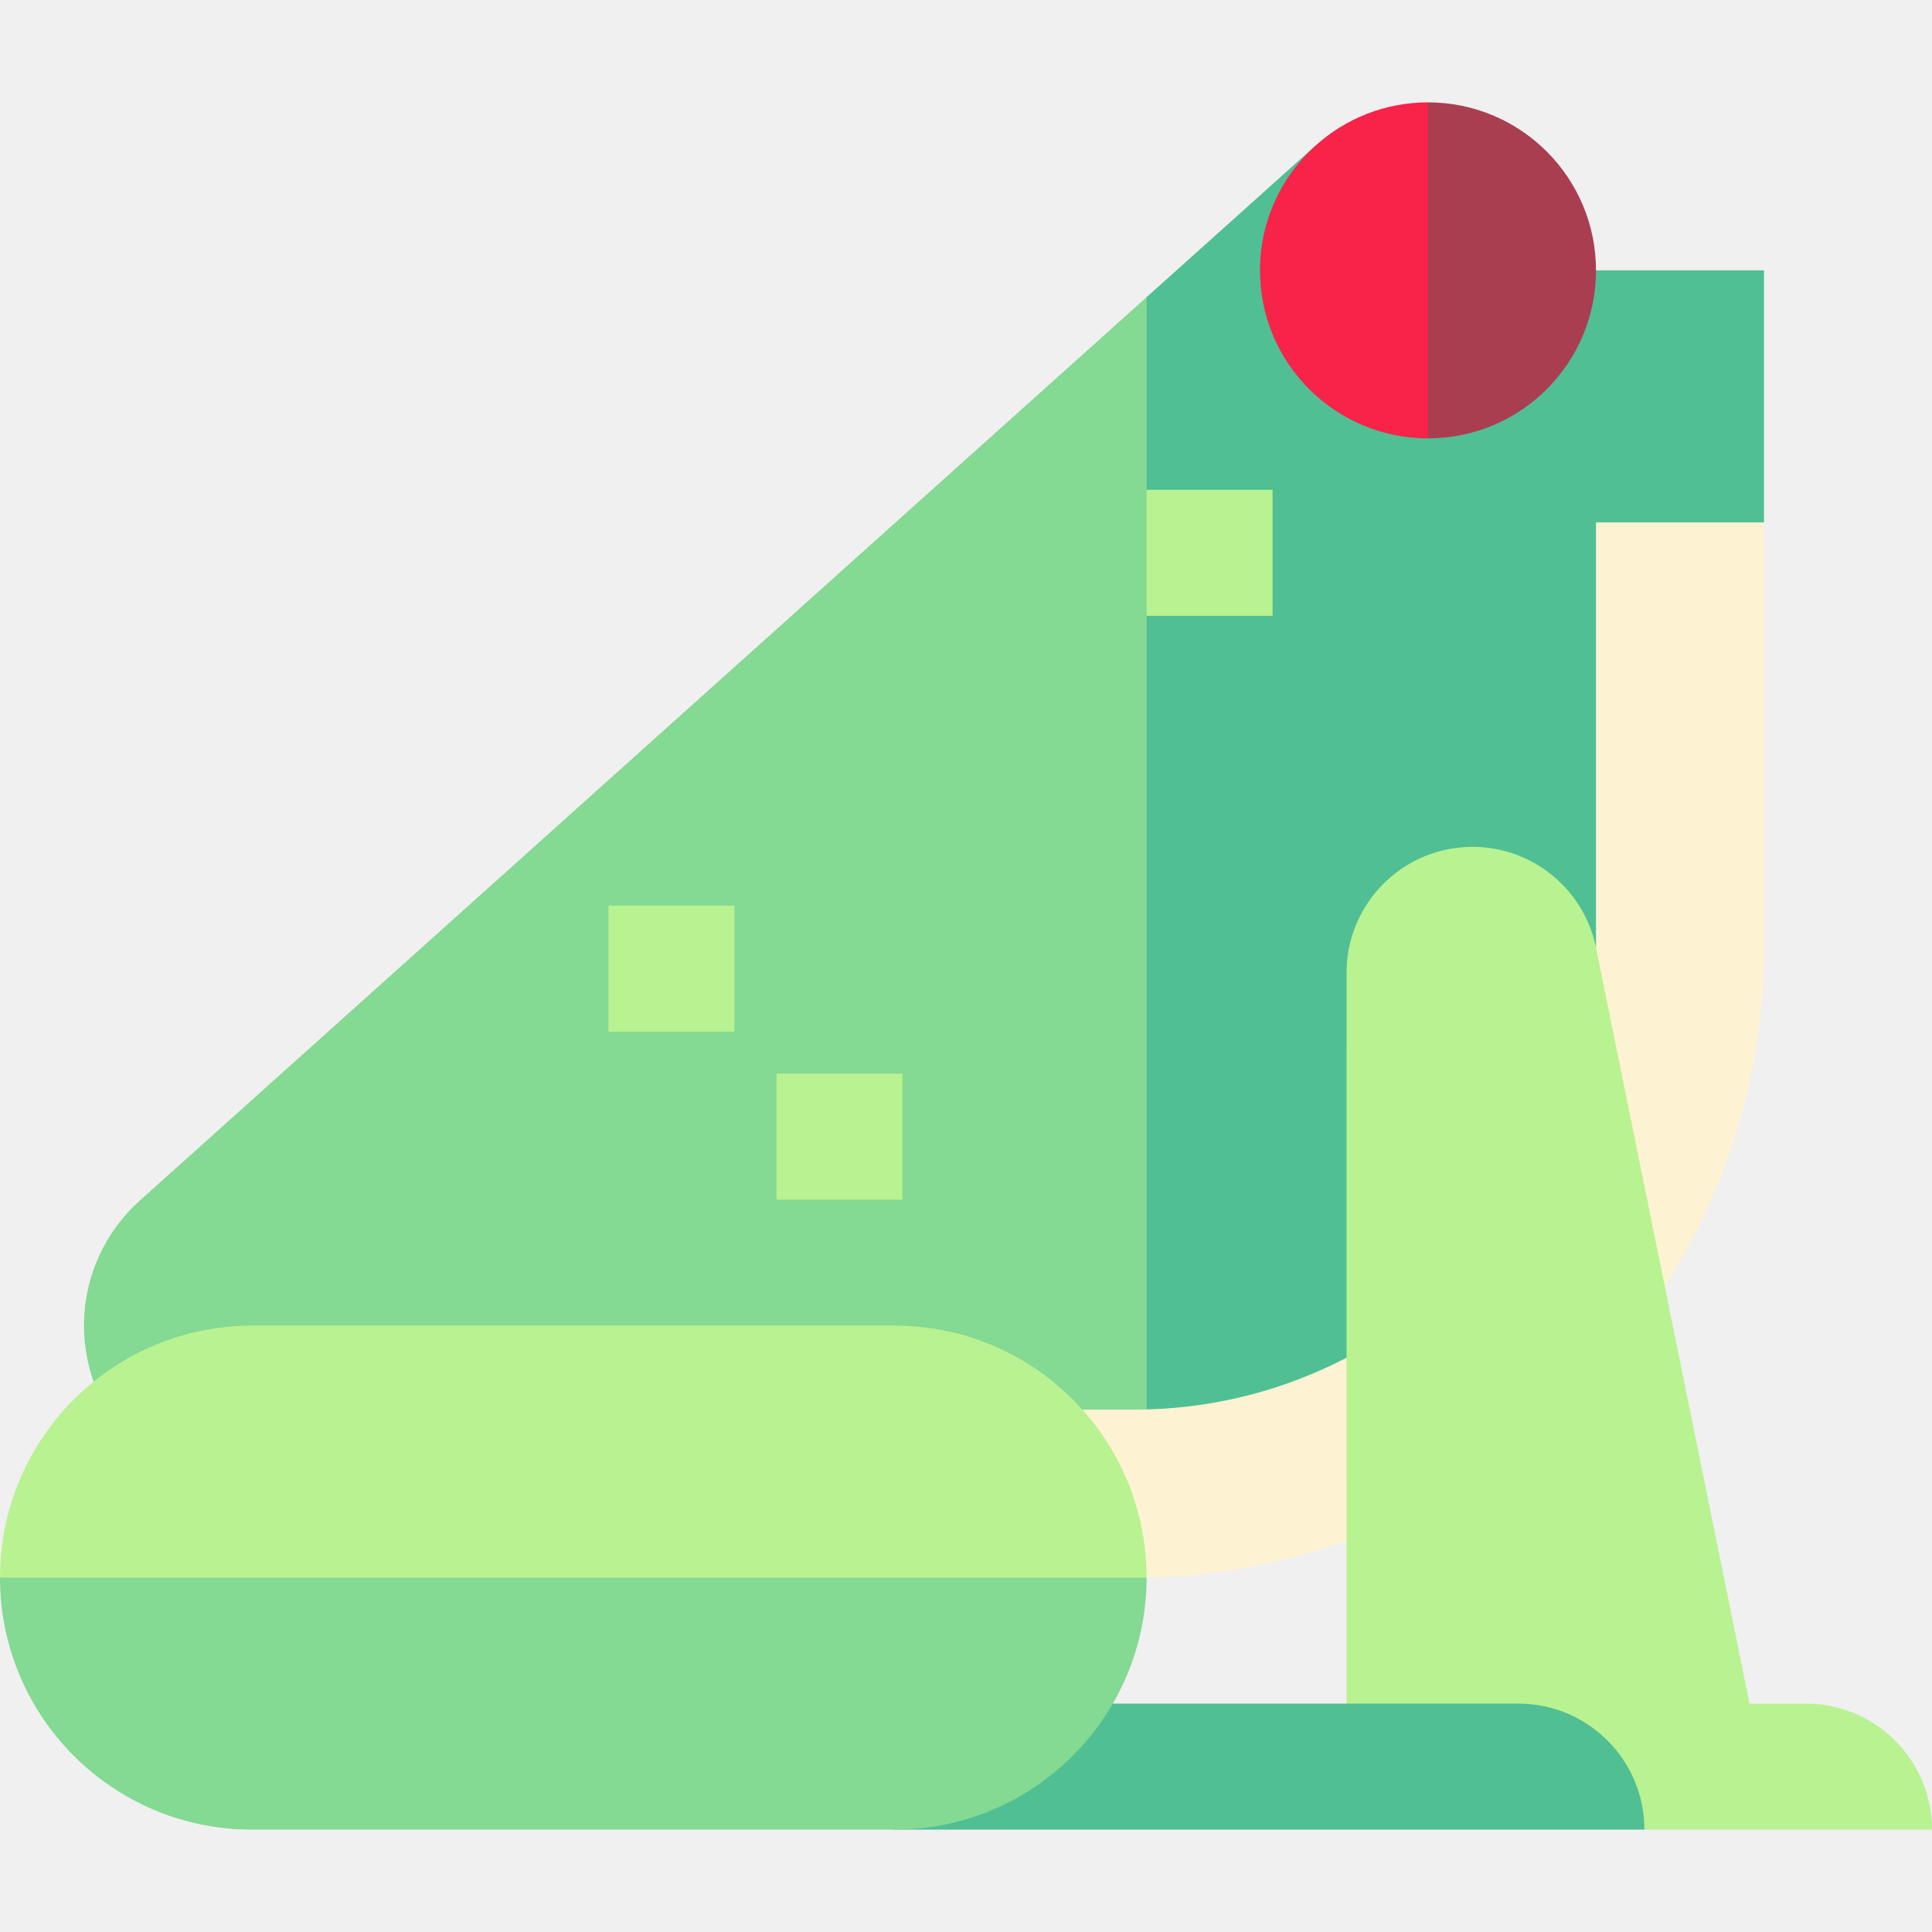
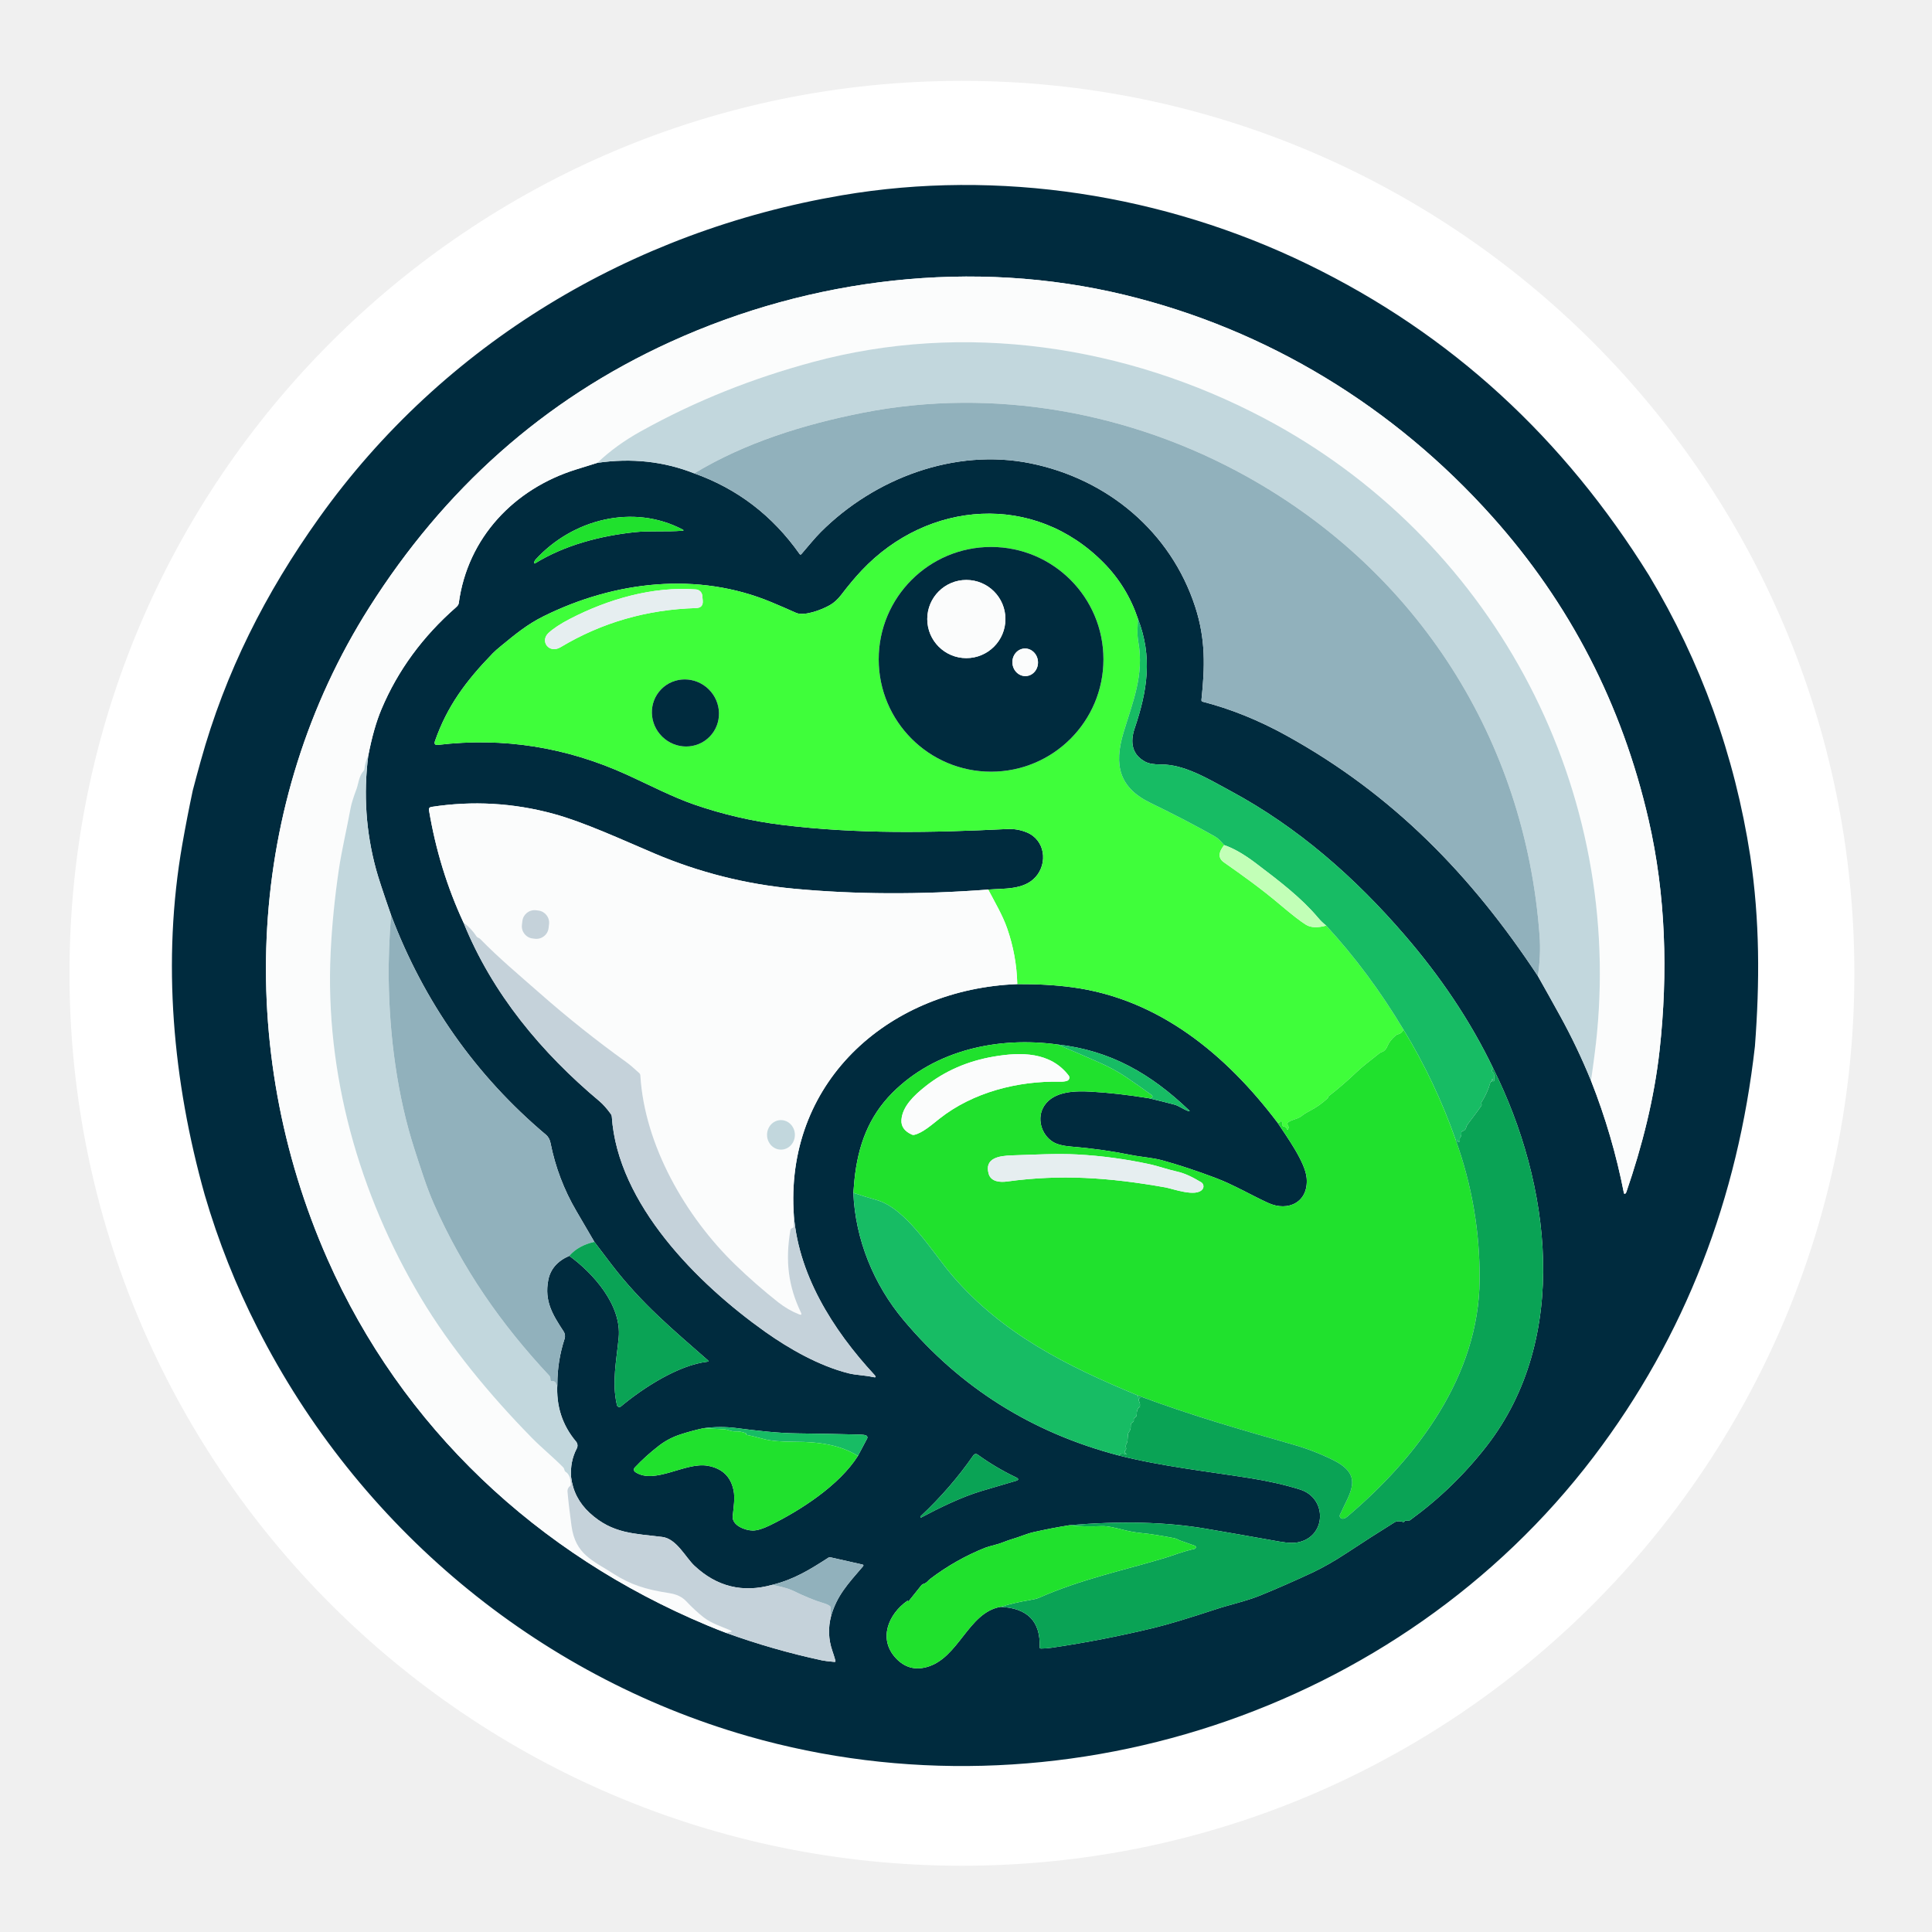
- <svg xmlns="http://www.w3.org/2000/svg" version="1.1" id="Layer_1" x="0px" y="0px" viewBox="0 0 512 512" style="enable-background:new 0 0 512 512;" xml:space="preserve">
-   <path style="fill:#84D993;" d="M303.861,78.753L37.064,318.158c-9.082,8.147-14.803,19.979-14.803,33.146  c0,5.211,0.9,10.209,2.544,14.855c11.925,4.484,48.656,16.728,123.229,38.989c86.817,0,161.962-3.325,162.504-3.339l57.878-201.461  L303.861,78.753z" />
-   <path style="fill:#50BF94;" d="M325.009,144.696L303.861,163.2v226.365c19.061-0.513,33.542-5.299,52.989-11.13  c115.081-34.504,92.82-222.609,92.82-222.609l17.809-17.391V71.652h-44.522C396.243,62.33,372.87,51.2,348.445,38.749  l-44.584,40.004v51.055L325.009,144.696z" />
-   <g>
-     <path style="fill:#FDF3D3;" d="M422.957,251.13l-37.843,90.574l56.058-0.899c16.638-25.945,26.307-56.735,26.307-89.675V138.435   h-44.522V251.13z" />
-     <path style="fill:#FDF3D3;" d="M300.522,373.565H200.348c0,19.339,34.504,44.479,103.512,44.479   c0.038-0.001,0.076-0.001,0.112-0.002c18.503-0.38,36.29-3.809,52.88-9.803l38.279-30.918l-38.281-17.507   c-15.944,8.297-33.929,13.192-52.989,13.705C302.751,373.547,301.638,373.565,300.522,373.565z" />
-   </g>
-   <path style="fill:#B9F291;" d="M478.609,451.478H463.65l-22.48-110.673l-18.214-89.675c-3.373-16.6-18.844-28.267-36.058-26.537  c-17.213,1.731-30.053,16.246-30.052,33.184l0.004,102.036l0.002,48.426l0.001,43.238c0,0,29.372,13.774,78.926,33.391H512  C512,466.429,497.051,451.478,478.609,451.478z" />
-   <path style="fill:#50BF94;" d="M402.389,451.478h-190.91c5.565,11.548,14.122,21.914,25.6,33.391H435.78  C435.78,466.429,420.829,451.478,402.389,451.478z" />
-   <path style="fill:#B9F291;" d="M303.861,418.087c-0.012-17.134-6.448-32.717-17.017-44.522  c-12.228-13.659-29.989-22.261-49.765-22.261H66.783c-15.902,0-30.502,5.573-41.977,14.855c-1.829,1.478-3.586,3.042-5.248,4.704  C7.477,382.954,0,399.649,0,418.087l146.922,50.504L303.861,418.087z" />
-   <path style="fill:#84D993;" d="M294.905,451.478c5.685-9.825,8.956-21.222,8.956-33.391H0c0,36.886,29.897,66.783,66.783,66.783  h170.296C261.794,484.87,283.357,471.435,294.905,451.478z" />
-   <g>
-     <rect x="303.861" y="129.803" style="fill:#B9F291;" width="33.391" height="33.391" />
-     <rect x="161.247" y="239.994" style="fill:#B9F291;" width="33.391" height="33.391" />
-     <rect x="205.768" y="284.516" style="fill:#B9F291;" width="33.391" height="33.391" />
-   </g>
-   <path style="fill:#AA3E51;" d="M378.435,116.174c24.587,0,44.522-19.935,44.522-44.522S403.022,27.13,378.435,27.13l-28.939,48.557  L378.435,116.174z" />
-   <path style="fill:#F72349;" d="M333.913,71.652c0,24.587,19.935,44.522,44.522,44.522V27.13c-11.421,0-21.835,4.305-29.716,11.376  c-0.039,0.036-0.08,0.069-0.119,0.105c-0.051,0.046-0.103,0.091-0.155,0.139C339.516,46.893,333.913,58.617,333.913,71.652z" />
-   <g>
- </g>
-   <g>
- </g>
-   <g>
- </g>
-   <g>
- </g>
-   <g>
- </g>
-   <g>
- </g>
-   <g>
- </g>
-   <g>
- </g>
-   <g>
- </g>
-   <g>
- </g>
-   <g>
- </g>
-   <g>
- </g>
-   <g>
- </g>
-   <g>
- </g>
-   <g>
- </g>
+ <svg xmlns="http://www.w3.org/2000/svg" version="1.1" viewBox="0.00 0.00 1024.00 1024.00" id="svg112">
+   <defs id="defs112" />
+   <circle style="fill:#ffffff;stroke-width:0" id="path172" cx="509.843" cy="515.869" r="473.013" />
+   <path fill="#002b3e" d="m 874.012,304.967 q 41.326,68.793 53.663,148.786 c 5.083,34.16 5.053,66.872 2.467,100.826 -9.042,80.111 -36.642,153.292 -85.563,217.638 C 741.656,907.601 559.863,967.071 396.464,920.205 284.158,887.98 189.804,808.903 136.584,704.088 q -17.331,-33.998 -28.073,-70.773 C 91.579,573.033 85.772,509.5 96.632,447.488 q 2.527,-14.391 5.541,-28.546 2.024,-7.757 4.152,-15.381 c 13.135,-47.369 34.337,-89.183 62.765,-129.031 65.838,-92.33 165.541,-151.992 277.034,-171.008 83.199,-14.184 170.756,-0.458 246.819,36.465 76.772,37.278 136.064,92.596 181.07,164.979 z M 384.792,865.433 q 25,9.028 50.812,14.583 1.847,0.399 6.604,0.827 0.783,0.074 0.576,-0.68 -0.754,-2.674 -1.61,-5.142 -3.162,-9.146 -0.65,-18.631 c 3.147,-10.727 8.643,-16.622 16.858,-26.182 q 0.665,-0.768 -0.325,-0.99 l -16.858,-3.797 q -0.635,-0.148 -1.182,0.207 c -9.796,6.324 -18.129,11.495 -29.683,14.361 q -23.537,6.575 -41.341,-10.18 c -4.654,-4.388 -9.397,-14.228 -16.947,-15.189 -14.687,-1.876 -26.344,-1.537 -38.534,-12.766 q -8.451,-7.787 -9.825,-19.001 -0.591,-8.245 3.029,-15.159 a 3.28,3.28 0 0 0 -0.399,-3.635 q -10.963,-13.017 -9.899,-30.658 0.015,-12.16 3.827,-23.818 a 4.506,4.506 0 0 0 -0.517,-3.886 c -5.807,-8.88 -10.269,-15.972 -8.141,-27.186 q 1.655,-8.732 11.14,-12.884 c 12.603,9.131 27.866,26.122 26.196,43.38 -1.152,11.953 -3.723,23.729 -0.931,35.741 a 1.3,1.3 0 0 0 2.098,0.709 c 11.672,-9.766 30.422,-21.941 45.818,-23.714 q 1.034,-0.118 0.251,-0.798 c -17.996,-15.839 -34.884,-29.654 -51.107,-50.841 q -4.551,-5.94 -9.028,-11.894 -4.905,-8.451 -9.5,-16.267 -9.944,-16.962 -13.756,-36.229 c -0.281,-1.448 -1.049,-3.118 -2.32,-4.196 -37.366,-31.471 -64.789,-70.61 -82.179,-116.517 q -6.265,-17.981 -7.949,-24.216 -8.038,-29.639 -4.137,-60.224 2.837,-14.805 7.033,-24.734 12.943,-30.688 39.494,-53.944 1.315,-1.152 1.448,-2.201 c 4.669,-34.692 29.358,-60.622 62.174,-70.847 q 6.102,-1.906 11.273,-3.517 27.172,-3.975 51.388,5.585 34.293,12.234 55.776,42.685 0.473,0.694 1.034,0.044 c 3.369,-3.915 7.018,-8.437 10.254,-11.672 28.427,-28.413 70.921,-44.577 111.227,-36.362 40.779,8.318 74.245,36.273 87.173,75.959 5.674,17.39 5.142,32.166 3.339,49.364 q -0.089,0.827 0.724,1.019 22.207,5.718 44.163,17.834 c 56.618,31.22 98.255,74.245 133.405,127.524 q 5.718,10.106 11.85,21.232 9.146,16.607 16.327,34.249 11.466,29.018 17.449,59.603 a 0.458,0.458 0 0 0 0.68,0.295 q 0.399,-0.236 0.591,-0.813 c 8.378,-24.32 14.819,-49.674 17.642,-75.279 4.477,-40.646 3.339,-82.179 -5.851,-122.131 Q 852.721,342.91 790.887,273.792 C 738.952,215.725 671.814,174.591 595.973,156.27 515.818,136.914 430.004,147.168 355.256,181.255 287.763,212.017 235.179,259.681 195.744,321.899 130.172,425.385 124.321,555.775 173.566,667.343 213.031,756.762 284.971,823.856 374.7,861.414 q 5.112,2.142 10.091,4.019 z M 523.782,471.498 q -54.299,4.093 -102.939,-0.458 -38.534,-3.62 -74.097,-18.735 c -17.376,-7.373 -37.1,-16.519 -53.324,-20.951 q -31.959,-8.717 -64.745,-3.679 -1.551,0.236 -1.3,1.788 5.275,31.501 18.306,59.559 c 15.145,37.485 41.282,68.911 72.132,94.724 q 2.733,2.305 5.954,6.723 0.443,0.606 0.502,1.359 c 3.073,46.409 45.64,88.74 81.16,113.961 13.032,9.249 28.797,18.173 44.325,22.089 3.989,1.005 8.732,1.019 12.987,2.009 q 2.32,0.547 0.694,-1.212 c -21.971,-23.729 -41.193,-53.974 -42.848,-87.247 -3.354,-69.813 51.979,-117.33 118.585,-119.827 q 15.809,-0.103 29.048,1.67 c 46.01,6.117 81.647,35.712 108.849,71.674 4.935,7.521 14.76,20.981 15.484,29.447 1.093,12.721 -9.737,18.07 -20.419,13.179 -8.732,-4.004 -18.439,-9.693 -27.777,-13.209 q -15.041,-5.688 -28.309,-9.353 c -5.142,-1.418 -11.347,-1.788 -16.445,-2.822 q -15.75,-3.177 -31.767,-4.462 -6.634,-0.532 -9.825,-2.541 c -6.25,-3.93 -8.732,-12.825 -4.477,-19.208 5.275,-7.89 16.962,-7.786 24.66,-7.373 q 13.785,0.754 30.555,3.457 6.9,1.596 13.682,3.398 c 2.482,0.665 4.684,2.482 7.314,3.398 q 1.404,0.488 0.325,-0.532 c -19.991,-19.045 -41.4,-31.619 -69.576,-34.722 -31.264,-4.285 -64.892,2.778 -87.646,25.753 -12.382,12.515 -18.129,27.674 -19.991,46.187 q -0.369,3.679 -0.561,6.678 c 1.02,24.822 10.875,48.714 26.625,67.478 q 45.035,53.634 113.961,71.704 c 22.769,5.792 46.379,8.348 69.561,12.027 q 14.805,2.349 26.595,6.043 c 14.627,4.58 14.036,25.192 -1.271,28.028 -3.871,0.724 -8.717,-0.266 -12.795,-0.99 q -17.893,-3.206 -35.83,-6.265 -31.604,-5.378 -72.369,-1.832 -9.5,1.522 -18.868,3.635 c -3.842,0.857 -7.594,2.615 -11.569,3.738 -2.733,0.768 -5.319,2.069 -8.171,2.807 q -4.654,1.212 -6.176,1.817 -15.573,6.265 -28.989,16.46 c -1.079,0.813 -1.817,2.172 -3.561,2.645 q -0.65,0.177 -1.079,0.709 l -6.664,8.333 q -0.163,0.192 -0.222,0.133 -0.133,-0.133 -0.325,-0.222 -0.133,-0.074 -0.266,0.015 c -10.032,7.033 -15.529,20.227 -6.058,30.378 q 6.767,7.255 16.149,4.772 c 17.257,-4.566 22.059,-29.033 39.361,-31.959 q 21.454,0.975 20.7,21.321 -0.03,0.768 0.739,0.768 2.911,-0.03 5.733,-0.443 27.408,-4.048 54.313,-10.579 10.786,-2.615 33.215,-10.003 c 6.398,-2.113 15.558,-4.122 22.99,-7.151 q 13.741,-5.629 27.216,-11.924 8.762,-4.107 18.558,-10.564 12.574,-8.304 25.369,-16.267 0.576,-0.355 1.226,-0.458 1.699,-0.251 3.191,0.296 a 0.724,0.739 23.6 0 0 0.901,-0.355 q 0.34,-0.665 1.359,-0.355 a 1.684,1.684 0 0 0 1.522,-0.251 q 23.02,-16.725 40.513,-39.184 c 44.754,-57.49 33.968,-139.374 3.576,-200.189 -12.249,-25.576 -28.398,-49.201 -46.896,-70.64 -26.403,-30.644 -56.589,-57.224 -92.315,-76.461 -11.85,-6.383 -24.409,-14.125 -36.879,-14.051 q -5.57,0.03 -8.304,-1.418 c -7.033,-3.709 -8.2,-10.254 -5.688,-17.686 6.782,-20.02 9.574,-37.928 1.729,-58.185 q -5.674,-16.903 -18.04,-29.491 c -36.908,-37.618 -93.246,-33.229 -128.352,3.945 q -5.053,5.349 -10.801,12.884 -2.822,3.694 -6.146,5.555 c -4.743,2.674 -13.697,5.895 -17.848,4.034 q -6.442,-2.896 -12.973,-5.615 c -39.095,-16.356 -83.022,-11.273 -120.772,7.388 -8.909,4.403 -15.366,9.87 -22.414,15.617 q -3.044,2.482 -4.447,3.915 c -14.539,14.967 -24.335,28.28 -30.762,46.63 q -0.813,2.334 1.64,2.039 51.92,-6.161 100.19,15.869 c 11.835,5.393 24.098,11.791 35.519,15.736 q 22.695,7.86 46.645,10.815 c 40.188,4.935 79.003,4.152 119.324,2.187 q 5.275,-0.251 10.136,1.699 c 9.914,3.945 11.48,16.297 4.905,23.699 -6.161,6.944 -16.844,6.043 -25.133,6.693 z M 361.787,280.662 c -26.211,-13.77 -58.332,-5.467 -77.865,15.869 q -0.783,0.842 -0.798,1.847 a 0.281,0.281 0 0 0 0.428,0.236 c 15.869,-9.766 34.722,-14.627 53.131,-16.578 7.491,-0.798 16.652,-0.074 24.97,-0.739 q 1.182,-0.089 0.133,-0.635 z m 11.052,476.321 q -6.22,1.345 -12.278,3.324 -6.117,1.995 -11.155,5.836 -7.018,5.378 -12.987,11.702 a 1.551,1.551 0 0 0 0.251,2.349 c 10.284,6.915 26.507,-5.393 38.401,-3.31 q 11.451,2.009 13.726,12.973 c 0.857,4.152 0.015,9.205 -0.443,13.697 -0.502,5.068 6.841,7.668 10.638,7.654 q 3.457,0 9.072,-2.748 c 16.031,-7.816 36.775,-21.173 46.645,-36.79 l 4.92,-9.264 a 1.152,1.138 23.7 0 0 -0.635,-1.61 q -1.152,-0.399 -3.058,-0.443 -16.489,-0.414 -32.978,-0.621 c -10.963,-0.118 -21.897,-1.448 -32.742,-2.837 q -8.599,-1.093 -17.376,0.089 z m 115.438,47.31 c 9.427,-5.024 21.261,-10.83 31.959,-14.036 q 9.707,-2.911 18.055,-5.319 2.645,-0.754 0.163,-1.936 -10.712,-5.112 -20.36,-12.086 a 1.492,1.492 0 0 0 -2.113,0.355 q -12.071,17.42 -28.043,32.372 -0.118,0.103 -0.133,0.222 -0.015,0.222 0.148,0.384 0.148,0.133 0.325,0.044 z" id="path76" style="display:inline;stroke-width:1.478" />
+   <path fill="#fbfcfc" d="m 843.265,572.782 q 2.275,-15.676 3.177,-25.192 C 859.311,413.166 789.306,284.607 669.938,221.635 596.845,183.072 511.119,170.173 430.743,191.908 c -31.678,8.555 -61.494,20.257 -91.089,36.687 q -13.179,7.314 -23.049,16.725 -5.171,1.611 -11.273,3.517 c -32.816,10.224 -57.505,36.155 -62.174,70.847 q -0.133,1.049 -1.448,2.201 -26.551,23.256 -39.494,53.944 -4.196,9.929 -7.033,24.734 -1.67,3.236 -2.009,6.87 -0.059,0.709 -0.532,1.241 c -2.497,2.822 -2.66,6.767 -3.635,9.367 q -2.571,6.87 -3.177,10.239 c -1.995,10.904 -4.758,22.488 -6.235,32.564 q -3.339,22.68 -4.359,44.266 c -3.029,63.843 15.085,127.923 47.768,182.695 15.499,25.989 36.391,51.329 58.805,74.201 5.097,5.201 11.569,10.49 16.637,15.647 q 0.532,0.547 0.724,1.492 0.148,0.68 0.739,1.034 1.33,0.798 2.083,2.925 0.532,1.684 0.488,3.738 -0.015,0.576 -0.473,0.916 -0.694,0.517 -1.034,1.418 -0.236,0.635 -0.192,1.315 0.665,7.668 2.142,18.38 c 2.083,15.012 11.17,18.159 22.192,25.221 8.983,5.733 16.77,8.318 29.609,10.298 q 5.733,0.872 8.895,4.211 5.038,5.319 9.427,8.703 c 4.004,3.103 9.264,4.772 14.096,6.811 q 1.315,0.561 -0.074,0.842 l -2.275,0.473 q -4.979,-1.876 -10.091,-4.019 C 284.971,823.856 213.031,756.762 173.566,667.343 124.321,555.775 130.172,425.385 195.744,321.899 235.179,259.681 287.763,212.017 355.256,181.255 c 74.748,-34.086 160.562,-44.34 240.717,-24.985 75.841,18.321 142.979,59.455 194.914,117.522 q 61.834,69.118 82.889,160.665 c 9.19,39.952 10.328,81.485 5.851,122.131 -2.822,25.605 -9.264,50.96 -17.642,75.279 q -0.192,0.576 -0.591,0.813 a 0.458,0.458 0 0 1 -0.68,-0.296 q -5.984,-30.585 -17.449,-59.603 z" id="path77" style="display:inline;stroke-width:1.478" />
+   <path fill="#c2d7dd" d="m 843.265,572.782 q -7.181,-17.642 -16.327,-34.249 -6.132,-11.126 -11.85,-21.232 1.684,-10.919 0.916,-21.424 C 808.351,391.875 751.216,302.987 661.058,252.693 599.564,218.414 526.678,205.057 457.102,218.813 c -31.072,6.161 -62.1,15.765 -89.109,32.092 q -24.216,-9.56 -51.388,-5.585 9.87,-9.412 23.049,-16.725 c 29.595,-16.43 59.411,-28.132 91.089,-36.687 80.377,-21.734 166.102,-8.836 239.195,29.728 119.368,62.972 189.373,191.53 176.504,325.955 q -0.901,9.515 -3.177,25.192 z" id="path78" style="display:inline;stroke-width:1.478" />
+   <path fill="#91b1bc" d="M 815.089,517.301 C 779.939,464.022 738.302,420.996 681.684,389.776 q -21.956,-12.116 -44.163,-17.834 -0.813,-0.192 -0.724,-1.019 c 1.803,-17.198 2.334,-31.973 -3.339,-49.364 -12.928,-39.686 -46.394,-67.641 -87.173,-75.959 -40.307,-8.215 -82.8,7.949 -111.227,36.362 -3.236,3.236 -6.885,7.757 -10.254,11.672 q -0.561,0.65 -1.034,-0.044 -21.483,-30.452 -55.776,-42.685 c 27.009,-16.327 58.037,-25.93 89.109,-32.092 69.576,-13.756 142.462,-0.399 203.956,33.879 90.158,50.295 147.294,139.182 154.947,243.184 q 0.768,10.505 -0.916,21.424 z" id="path80" style="display:inline;stroke-width:1.478" />
+   <path fill="#3ffe3a" d="m 603.11,327.898 c -0.044,4.27 -0.591,7.801 0.192,12.145 3.251,17.863 -3.014,32.151 -7.86,48.389 -5.068,16.947 -2.394,29.004 14.317,37.115 q 19.222,9.308 34.145,17.789 1.522,0.872 2.66,2.054 1.241,1.3 2.275,2.527 -4.743,5.91 -0.133,9.131 c 10.269,7.196 19.813,14.022 29.905,22.562 q 9.633,8.141 13.652,10.564 3.797,2.275 10.653,0.414 22.798,24.778 40.957,55.141 -0.975,2.069 -2.94,2.482 -0.68,0.148 -1.197,0.591 -3.221,2.778 -4.359,5.644 -0.99,2.467 -2.97,3.132 -0.724,0.236 -1.315,0.709 l -7.018,5.555 q -2.911,2.305 -5.6,4.876 -6.885,6.56 -14.406,12.382 -0.177,0.148 -0.163,0.355 0.015,0.118 0,0.222 -0.015,0.207 -0.222,0.399 -4.418,4.137 -9.811,6.885 -2.29,1.167 -4.3,2.763 c -1.921,1.522 -6.294,1.98 -7.166,3.546 q -0.251,0.443 0.044,0.857 0.946,1.33 0.207,2.467 -0.296,0.458 -0.473,-0.044 -0.443,-1.3 -1.803,-1.522 -0.754,-0.118 -0.621,-0.857 0.192,-1.093 -0.754,-2.069 -0.251,-0.281 -0.355,0.089 -0.074,0.31 -0.207,0.458 -0.458,0.547 -1.374,0.295 C 649.873,558.982 614.235,529.387 568.225,523.27 q -13.239,-1.773 -29.048,-1.67 -0.369,-15.277 -5.408,-29.669 c -2.349,-6.737 -6.442,-13.682 -9.988,-20.434 8.289,-0.65 18.971,0.251 25.133,-6.693 6.575,-7.402 5.009,-19.754 -4.905,-23.699 q -4.861,-1.95 -10.136,-1.699 c -40.321,1.965 -79.136,2.748 -119.324,-2.187 q -23.951,-2.955 -46.645,-10.815 c -11.421,-3.945 -23.685,-10.343 -35.519,-15.736 q -48.27,-22.03 -100.19,-15.869 -2.453,0.296 -1.64,-2.039 c 6.427,-18.351 16.223,-31.663 30.762,-46.63 q 1.404,-1.433 4.447,-3.915 c 7.048,-5.748 13.504,-11.214 22.414,-15.617 37.751,-18.661 81.677,-23.744 120.772,-7.388 q 6.531,2.719 12.973,5.615 c 4.152,1.862 13.106,-1.359 17.848,-4.034 q 3.324,-1.862 6.146,-5.555 5.748,-7.535 10.801,-12.884 c 35.106,-37.174 91.443,-41.562 128.352,-3.945 q 12.367,12.588 18.04,29.491 z m -18.262,21.557 a 59.559,59.559 0 0 0 -59.559,-59.559 59.559,59.559 0 0 0 -59.559,59.559 59.559,59.559 0 0 0 59.559,59.559 59.559,59.559 0 0 0 59.559,-59.559 z M 368.894,312.414 c -23.005,-1.743 -46.808,5.245 -66.828,15.617 q -7.476,3.871 -11.333,7.447 c -4.743,4.403 0.31,11.185 6.383,7.55 q 32.683,-19.592 71.837,-20.744 3.842,-0.103 3.516,-3.945 l -0.236,-2.63 a 3.62,3.635 89.7 0 0 -3.339,-3.295 z m 7.237,78.039 a 17.967,17.597 44.4 0 0 -0.525,-25.143 17.967,17.597 44.4 0 0 -25.149,10e-4 17.967,17.597 44.4 0 0 0.525,25.143 17.967,17.597 44.4 0 0 25.149,-0.002 z" id="path81" style="display:inline;stroke-width:1.478" />
+   <path fill="#20e12d" d="m 283.922,296.53 c 19.533,-21.335 51.654,-29.639 77.865,-15.869 q 1.049,0.547 -0.133,0.635 c -8.318,0.665 -17.479,-0.059 -24.97,0.739 -18.41,1.95 -37.263,6.811 -53.131,16.578 a 0.281,0.281 0 0 1 -0.428,-0.236 q 0.015,-1.005 0.798,-1.847 z" id="path82" style="display:inline;stroke-width:1.478" />
+   <path fill="#002b3e" d="m 584.848,349.455 a 59.559,59.559 0 0 1 -59.559,59.559 59.559,59.559 0 0 1 -59.559,-59.559 59.559,59.559 0 0 1 59.559,-59.559 59.559,59.559 0 0 1 59.559,59.559 z m -51.949,-21.35 a 20.715,20.715 0 0 0 -20.715,-20.715 20.715,20.715 0 0 0 -20.715,20.715 20.715,20.715 0 0 0 20.715,20.715 20.715,20.715 0 0 0 20.715,-20.715 z m 11.062,30.221 a 7.314,6.782 85.4 0 0 6.173,-7.834 7.314,6.782 85.4 0 0 -7.346,-6.746 7.314,6.782 85.4 0 0 -6.173,7.834 7.314,6.782 85.4 0 0 7.346,6.746 z" id="path83" style="display:inline;stroke-width:1.478" />
+   <path fill="#fbfcfc" d="m 532.898,328.105 a 20.715,20.715 0 0 1 -20.715,20.715 20.715,20.715 0 0 1 -20.715,-20.715 20.715,20.715 0 0 1 20.715,-20.715 20.715,20.715 0 0 1 20.715,20.715 z" id="path84" style="display:inline;stroke-width:1.478" />
+   <path fill="#e6eef0" d="m 302.066,328.031 c 20.02,-10.372 43.823,-17.361 66.828,-15.617 a 3.62,3.635 89.7 0 1 3.339,3.295 l 0.236,2.63 q 0.325,3.842 -3.516,3.945 -39.154,1.152 -71.837,20.744 c -6.073,3.635 -11.126,-3.147 -6.383,-7.55 q 3.856,-3.576 11.333,-7.447 z" id="path85" style="display:inline;stroke-width:1.478" />
+   <path fill="#17bc64" d="m 603.11,327.898 c 7.846,20.257 5.053,38.164 -1.729,58.185 -2.512,7.432 -1.345,13.977 5.688,17.686 q 2.733,1.448 8.304,1.418 c 12.47,-0.074 25.029,7.668 36.879,14.051 35.726,19.237 65.912,45.818 92.315,76.461 18.498,21.439 34.648,45.064 46.896,70.64 q -1.537,0.901 -0.089,2.113 0.443,0.369 0.488,0.946 l 0.222,3.073 q 0.015,0.177 -0.118,0.31 l -0.296,0.295 a 0.222,0.222 0 0 1 -0.355,-0.074 q -0.236,-0.473 -0.163,-1.005 0.059,-0.399 -0.222,-0.118 -0.502,0.502 -0.015,1.212 0.103,0.148 -0.074,0.148 -0.192,0 -0.428,0 a 0.502,0.502 0 0 0 -0.458,0.355 q -1.566,5.644 -4.713,10.579 -0.295,0.473 -0.044,0.975 0.236,0.458 -0.059,0.916 -1.492,2.246 -7.447,10.106 -0.443,0.606 -0.576,1.345 -0.266,1.522 -1.862,1.98 -0.813,0.236 -0.709,1.079 0.177,1.33 -0.68,2.453 -0.295,0.384 -0.148,0.842 0.118,0.443 -0.059,0.946 -0.296,0.783 -1.049,0.428 -0.384,-0.177 -0.044,-0.414 0.236,-0.163 0.103,-0.488 a 0.148,0.133 81.7 0 0 -0.089,-0.074 l -1.019,-0.059 q -10.801,-30.747 -27.689,-58.48 -18.159,-30.363 -40.957,-55.141 -2.364,-1.847 -4.211,-4.048 c -8.821,-10.52 -20.316,-19.355 -33.259,-29.137 q -9.323,-7.033 -16.607,-9.486 -1.034,-1.226 -2.275,-2.527 -1.138,-1.182 -2.66,-2.054 -14.923,-8.481 -34.145,-17.789 c -16.711,-8.112 -19.385,-20.168 -14.317,-37.115 4.846,-16.238 11.111,-30.525 7.86,-48.389 -0.783,-4.344 -0.236,-7.875 -0.192,-12.145 z" id="path87" style="display:inline;stroke-width:1.478" />
+   <path fill="#fbfcfc" d="m 543.96,358.326 a 7.314,6.782 85.4 0 1 -7.346,-6.746 7.314,6.782 85.4 0 1 6.173,-7.834 7.314,6.782 85.4 0 1 7.346,6.746 7.314,6.782 85.4 0 1 -6.173,7.834 z" id="path88" style="display:inline;stroke-width:1.478" />
+   <path fill="#002b3e" d="m 376.131,390.453 a 17.967,17.597 44.4 0 1 -25.149,0.002 17.967,17.597 44.4 0 1 -0.525,-25.143 17.967,17.597 44.4 0 1 25.149,-0.001 17.967,17.597 44.4 0 1 0.525,25.143 z" id="path89" style="display:inline;stroke-width:1.478" />
+   <path fill="#c2d7dd" d="m 195.182,400.562 q -3.901,30.585 4.137,60.224 1.684,6.235 7.949,24.216 -1.448,18.395 -1.241,34.145 c 0.384,29.639 4.462,61.612 13.741,90.217 3.147,9.678 6.235,19.71 10.21,28.738 15.248,34.53 35.726,63.858 61.184,91.059 q 0.473,0.517 0.532,1.212 l 0.059,0.901 q 0.074,0.946 1.019,0.798 0.96,-0.148 1.64,0.665 0.281,0.325 0.31,0.739 0.148,1.61 0.694,-0.074 -1.064,17.642 9.899,30.658 a 3.28,3.28 0 0 1 0.399,3.635 q -3.62,6.915 -3.029,15.159 -0.34,0.118 -0.694,0.251 -0.754,-2.128 -2.083,-2.925 -0.591,-0.355 -0.739,-1.034 -0.192,-0.946 -0.724,-1.492 C 293.378,772.497 286.906,767.208 281.809,762.007 259.395,739.135 238.503,713.796 223.004,687.806 190.321,633.035 172.207,568.955 175.236,505.111 q 1.019,-21.587 4.359,-44.266 c 1.478,-10.077 4.24,-21.66 6.235,-32.564 q 0.606,-3.369 3.177,-10.239 c 0.975,-2.6 1.138,-6.545 3.635,-9.367 q 0.473,-0.532 0.532,-1.241 0.34,-3.635 2.009,-6.87 z" id="path90" style="display:inline;stroke-width:1.478" />
+   <path fill="#fbfcfc" d="m 523.782,471.498 c 3.546,6.752 7.639,13.697 9.988,20.434 q 5.038,14.391 5.408,29.669 c -66.606,2.497 -121.939,50.014 -118.585,119.827 l 0.089,8.791 q 0,0.31 -0.295,0.458 l -0.754,0.34 q -0.576,0.281 -0.694,0.916 c -2.852,16.607 -1.034,29.92 5.555,43.705 q 0.813,1.699 -0.946,1.005 -5.94,-2.364 -11.17,-6.486 -11.835,-9.353 -22.65,-19.828 C 363.471,644.914 341.634,607.163 339.403,570.004 a 1.847,1.832 19.7 0 0 -0.591,-1.241 q -4.314,-3.989 -6.856,-5.821 -23.714,-17.036 -45.64,-36.332 c -10.801,-9.5 -21.793,-18.691 -31.855,-28.989 a 2.364,2.334 77.1 0 0 -0.857,-0.547 q -0.68,-0.222 -0.975,-0.68 -2.97,-4.521 -6.944,-7.373 -13.032,-28.058 -18.306,-59.559 -0.251,-1.551 1.3,-1.788 32.786,-5.038 64.745,3.679 c 16.223,4.433 35.948,13.578 53.324,20.951 q 35.564,15.115 74.097,18.735 48.64,4.551 102.939,0.458 z m -232.769,18.329 a 6.501,6.501 0 0 0 -5.686,-7.225 l -1.232,-0.147 a 6.501,6.501 0 0 0 -7.225,5.686 l -0.245,2.054 a 6.501,6.501 0 0 0 5.686,7.225 l 1.232,0.147 a 6.501,6.501 0 0 0 7.225,-5.686 z m 123.025,119.507 a 7.831,7.388 89.2 0 0 7.277,-7.933 7.831,7.388 89.2 0 0 -7.496,-7.727 7.831,7.388 89.2 0 0 -7.277,7.933 7.831,7.388 89.2 0 0 7.496,7.727 z" id="path91" style="display:inline;stroke-width:1.478" />
+   <path fill="#c2ffb7" d="m 648.839,447.917 q 7.284,2.453 16.607,9.486 c 12.943,9.781 24.438,18.617 33.259,29.137 q 1.847,2.201 4.211,4.048 -6.856,1.862 -10.653,-0.414 -4.019,-2.423 -13.652,-10.564 c -10.091,-8.54 -19.636,-15.366 -29.905,-22.562 q -4.61,-3.221 0.133,-9.131 z" id="path92" style="display:inline;stroke-width:1.478" />
+   <path fill="#c5d2da" d="m 290.768,491.881 a 6.501,6.501 0 0 1 -7.225,5.686 l -1.232,-0.147 a 6.501,6.501 0 0 1 -5.686,-7.225 l 0.245,-2.054 a 6.501,6.501 0 0 1 7.225,-5.686 l 1.232,0.147 a 6.501,6.501 0 0 1 5.686,7.225 z" id="path94" style="display:inline;stroke-width:1.478" />
+   <path fill="#91b1bc" d="m 207.268,485.002 c 17.39,45.906 44.813,85.046 82.179,116.517 1.271,1.079 2.039,2.748 2.32,4.196 q 3.812,19.267 13.756,36.229 4.595,7.816 9.5,16.267 -8.481,1.891 -13.298,7.417 -9.486,4.152 -11.14,12.884 c -2.128,11.214 2.334,18.306 8.141,27.186 a 4.506,4.506 0 0 1 0.517,3.886 q -3.812,11.658 -3.827,23.818 -0.547,1.684 -0.694,0.074 -0.03,-0.414 -0.31,-0.739 -0.68,-0.813 -1.64,-0.665 -0.946,0.148 -1.02,-0.798 l -0.059,-0.901 q -0.059,-0.694 -0.532,-1.212 c -25.458,-27.201 -45.936,-56.53 -61.184,-91.059 -3.975,-9.028 -7.063,-19.06 -10.21,-28.738 -9.279,-28.605 -13.357,-60.578 -13.741,-90.217 q -0.207,-15.75 1.241,-34.145 z" id="path95" style="display:inline;stroke-width:1.478" />
+   <path fill="#c5d2da" d="m 245.684,489.021 q 3.975,2.852 6.944,7.373 0.295,0.458 0.975,0.68 a 2.364,2.334 77.1 0 1 0.857,0.547 c 10.062,10.298 21.055,19.488 31.855,28.989 q 21.926,19.296 45.64,36.332 2.541,1.832 6.856,5.821 a 1.847,1.832 19.7 0 1 0.591,1.241 c 2.231,37.16 24.069,74.91 50.324,100.323 q 10.815,10.476 22.65,19.828 5.23,4.122 11.17,6.486 1.758,0.694 0.946,-1.005 c -6.59,-13.785 -8.407,-27.098 -5.555,-43.705 q 0.118,-0.635 0.694,-0.916 l 0.754,-0.34 q 0.295,-0.148 0.295,-0.458 l -0.089,-8.791 c 1.655,33.274 20.877,63.518 42.848,87.247 q 1.625,1.758 -0.694,1.212 c -4.255,-0.99 -8.998,-1.005 -12.987,-2.009 -15.529,-3.915 -31.294,-12.84 -44.325,-22.089 -35.519,-25.221 -78.087,-67.552 -81.16,-113.961 q -0.059,-0.754 -0.502,-1.359 -3.221,-4.418 -5.954,-6.723 C 286.966,557.933 260.828,526.506 245.684,489.021 Z" id="path96" style="display:inline;stroke-width:1.478" />
+   <path fill="#20e12d" d="m 743.873,545.728 q 16.888,27.733 27.689,58.48 12.928,35.963 12.662,74.127 c -0.369,50.871 -32.934,94.044 -70.182,125.544 q -1.507,1.271 -2.748,1.034 a 1.492,1.507 17.3 0 1 -1.093,-2.098 c 5.363,-11.894 12.899,-20.789 -3.59,-28.959 q -10.062,-4.994 -20.877,-8.097 C 657.955,757.796 632.556,750.645 603.287,739.711 565.093,723.872 531.332,706.984 504.751,676.06 494.113,663.678 480.461,640.393 464.43,635.975 q -5.999,-1.67 -12.13,-3.753 0.192,-2.999 0.561,-6.678 c 1.862,-18.513 7.609,-33.673 19.991,-46.187 22.754,-22.975 56.382,-30.038 87.646,-25.753 q 11.318,4.758 22.547,9.722 7.668,3.398 14.081,7.742 6.752,4.566 13.342,9.412 0.635,0.488 0.192,1.138 -0.488,0.694 -1.906,0.443 -16.77,-2.704 -30.555,-3.457 c -7.698,-0.414 -19.385,-0.517 -24.66,7.373 -4.255,6.383 -1.773,15.278 4.477,19.208 q 3.191,2.009 9.825,2.541 16.016,1.285 31.767,4.462 c 5.097,1.034 11.303,1.404 16.445,2.822 q 13.268,3.664 28.309,9.353 c 9.338,3.516 19.045,9.205 27.777,13.209 10.682,4.891 21.513,-0.458 20.419,-13.179 -0.724,-8.466 -10.549,-21.926 -15.484,-29.447 q 0.916,0.251 1.374,-0.295 0.133,-0.148 0.207,-0.458 0.103,-0.369 0.355,-0.089 0.946,0.975 0.754,2.069 -0.133,0.739 0.621,0.857 1.359,0.222 1.803,1.522 0.177,0.502 0.473,0.044 0.739,-1.138 -0.207,-2.467 -0.296,-0.414 -0.044,-0.857 c 0.872,-1.566 5.245,-2.024 7.166,-3.546 q 2.009,-1.596 4.3,-2.763 5.393,-2.748 9.811,-6.885 0.207,-0.192 0.222,-0.399 0.015,-0.103 0,-0.222 -0.015,-0.207 0.163,-0.355 7.521,-5.821 14.406,-12.382 2.689,-2.571 5.6,-4.876 l 7.018,-5.555 q 0.591,-0.473 1.315,-0.709 1.98,-0.665 2.97,-3.132 1.138,-2.866 4.359,-5.644 0.517,-0.443 1.197,-0.591 1.965,-0.414 2.94,-2.482 z M 566.423,570.078 c -9.663,-12.618 -25.295,-12.529 -39.671,-10.077 q -20.863,3.561 -36.303,15.824 c -6.028,4.787 -12.145,10.609 -12.662,17.715 q -0.384,5.171 5.511,7.816 0.591,0.281 1.241,0.133 c 4.314,-0.96 9.146,-5.201 13.342,-8.525 17.774,-14.081 41.681,-20.139 64.065,-19.651 q 2.187,0.044 3.664,-0.473 a 1.773,1.788 61.3 0 0 0.813,-2.763 z m 70.197,56.53 c -4.181,-2.467 -8.245,-4.669 -13.032,-5.718 -4.669,-1.019 -9.648,-2.807 -13.8,-3.723 q -19.237,-4.211 -38.859,-5.275 c -10.742,-0.591 -22.975,0.118 -34.47,0.473 -7.077,0.222 -14.731,1.463 -12.47,9.693 1.226,4.403 6.176,4.669 9.885,4.152 28.176,-3.842 53.545,-2.216 83.701,3.118 4.019,0.709 16.312,5.393 19.74,1.034 a 2.541,2.541 0 0 0 -0.694,-3.753 z" id="path97" style="display:inline;stroke-width:1.478" />
+   <path fill="#17bc64" d="m 560.498,553.603 c 28.176,3.103 49.585,15.676 69.576,34.722 q 1.079,1.019 -0.325,0.532 c -2.63,-0.916 -4.831,-2.733 -7.314,-3.398 q -6.782,-1.803 -13.682,-3.398 1.418,0.251 1.906,-0.443 0.443,-0.65 -0.192,-1.138 -6.59,-4.846 -13.342,-9.412 -6.412,-4.344 -14.081,-7.742 -11.229,-4.964 -22.547,-9.722 z" id="path98" style="display:inline;stroke-width:1.478" />
+   <path fill="#fbfcfc" d="m 526.752,560.001 c 14.376,-2.453 30.008,-2.541 39.671,10.077 a 1.773,1.788 61.3 0 1 -0.813,2.763 q -1.478,0.517 -3.664,0.473 c -22.384,-0.488 -46.291,5.57 -64.065,19.651 -4.196,3.324 -9.028,7.565 -13.342,8.525 q -0.65,0.148 -1.241,-0.133 -5.895,-2.645 -5.511,-7.816 c 0.517,-7.107 6.634,-12.928 12.662,-17.715 q 15.44,-12.263 36.303,-15.824 z" id="path100" style="display:inline;stroke-width:1.478" />
+   <path fill="#0aa355" d="m 791.463,566.34 c 30.392,60.815 41.178,142.698 -3.576,200.189 q -17.494,22.458 -40.513,39.184 a 1.684,1.684 0 0 1 -1.522,0.251 q -1.019,-0.31 -1.359,0.355 a 0.724,0.739 23.6 0 1 -0.901,0.355 q -1.492,-0.547 -3.191,-0.295 -0.65,0.103 -1.226,0.458 -12.795,7.964 -25.369,16.267 -9.796,6.457 -18.558,10.564 -13.475,6.294 -27.216,11.924 c -7.432,3.029 -16.593,5.038 -22.99,7.151 q -22.429,7.388 -33.215,10.003 -26.906,6.531 -54.313,10.579 -2.822,0.414 -5.733,0.443 -0.768,0 -0.739,-0.768 0.754,-20.345 -20.7,-21.321 7.476,-2.32 14.938,-3.502 3.723,-0.606 5.26,-1.271 c 22.754,-10.003 44.163,-14.376 66.562,-21.084 3.797,-1.123 10.328,-3.709 15.75,-4.817 q 0.975,-0.192 0.99,-0.99 a 0.768,0.768 0 0 0 -0.517,-0.724 l -8.185,-2.896 q -0.458,-0.163 -0.857,-0.428 -0.724,-0.473 -2.142,-0.754 -10.742,-2.039 -16.238,-2.556 -5.245,-0.502 -9.456,-1.551 c -4.979,-1.226 -9.308,-2.394 -12.707,-2.231 q -8.54,0.428 -16.962,-0.458 40.765,-3.546 72.369,1.832 17.937,3.058 35.83,6.265 c 4.078,0.724 8.924,1.714 12.795,0.99 15.307,-2.837 15.898,-23.448 1.271,-28.028 q -11.791,-3.694 -26.595,-6.043 c -23.182,-3.679 -46.793,-6.235 -69.561,-12.027 q 1.492,-1.625 3.93,-0.517 0.296,0.148 0.399,-0.177 0.103,-0.296 -0.163,-0.207 a 0.355,0.355 0 0 1 -0.34,-0.074 q -1.108,-1.034 -0.236,-1.758 a 1.152,1.152 0 0 0 0.355,-1.285 q -0.428,-1.197 0.34,-2.423 0.369,-0.606 0.414,-1.3 l 0.251,-3.384 q 0.059,-0.68 0.473,-1.197 1.108,-1.359 1.005,-3.546 -0.059,-1.241 1.138,-1.832 0.473,-0.236 0.473,-0.768 v -0.754 q 0,-0.591 0.561,-0.827 1.019,-0.443 1.005,-1.758 -0.059,-2.453 1.256,-3.782 0.207,-0.207 0.414,0 0.222,0.236 0.163,0.369 a 0.122,0.122 0 0 1 -0.236,-0.059 q 0.355,-2.157 -0.266,-3.206 -0.754,-1.256 0.236,-1.995 0.709,-0.532 0,-0.355 -0.089,0.015 -0.177,0.03 a 0.34,0.739 83.1 0 1 -0.754,-0.236 q -0.059,-0.325 0.163,-0.65 c 29.27,10.934 54.668,18.085 82.445,26.049 q 10.815,3.103 20.877,8.097 c 16.489,8.171 8.954,17.065 3.59,28.959 a 1.492,1.507 17.3 0 0 1.093,2.098 q 1.241,0.236 2.748,-1.034 c 37.248,-31.501 69.813,-74.674 70.182,-125.544 q 0.266,-38.164 -12.662,-74.127 l 1.019,0.059 a 0.148,0.133 81.7 0 1 0.089,0.074 q 0.133,0.325 -0.103,0.488 -0.34,0.236 0.044,0.414 0.754,0.355 1.049,-0.428 0.177,-0.502 0.059,-0.946 -0.148,-0.458 0.148,-0.842 0.857,-1.123 0.68,-2.453 -0.103,-0.842 0.709,-1.079 1.596,-0.458 1.862,-1.98 0.133,-0.739 0.576,-1.345 5.954,-7.86 7.447,-10.106 0.295,-0.458 0.059,-0.916 -0.251,-0.502 0.044,-0.975 3.147,-4.935 4.713,-10.579 a 0.502,0.502 0 0 1 0.458,-0.355 q 0.236,0 0.428,0 0.177,0 0.074,-0.148 -0.488,-0.709 0.015,-1.212 0.281,-0.281 0.222,0.118 -0.074,0.532 0.163,1.005 a 0.222,0.222 0 0 0 0.355,0.074 l 0.295,-0.295 q 0.133,-0.133 0.118,-0.31 l -0.222,-3.073 q -0.044,-0.576 -0.488,-0.946 -1.448,-1.212 0.089,-2.113 z" id="path101" style="display:inline;stroke-width:1.478" />
+   <path fill="#c2d7dd" d="m 414.038,609.335 a 7.831,7.388 89.2 0 1 -7.496,-7.727 7.831,7.388 89.2 0 1 7.277,-7.933 7.831,7.388 89.2 0 1 7.496,7.727 7.831,7.388 89.2 0 1 -7.277,7.933 z" id="path102" style="display:inline;stroke-width:1.478" />
+   <path fill="#e6eef0" d="m 623.588,620.889 c 4.787,1.049 8.85,3.251 13.032,5.718 a 2.541,2.541 0 0 1 0.694,3.753 c -3.428,4.359 -15.721,-0.325 -19.74,-1.034 -30.156,-5.334 -55.525,-6.959 -83.701,-3.118 -3.709,0.517 -8.658,0.251 -9.885,-4.152 -2.261,-8.23 5.393,-9.471 12.47,-9.693 11.495,-0.355 23.729,-1.064 34.47,-0.473 q 19.621,1.064 38.859,5.275 c 4.152,0.916 9.131,2.704 13.8,3.723 z" id="path103" style="display:inline;stroke-width:1.478" />
+   <path fill="#17bc64" d="m 452.3,632.222 q 6.132,2.083 12.13,3.753 c 16.031,4.418 29.683,27.703 40.321,40.085 26.581,30.924 60.342,47.812 98.535,63.651 q -0.222,0.325 -0.163,0.65 a 0.34,0.739 83.1 0 0 0.754,0.236 q 0.089,-0.015 0.177,-0.03 0.709,-0.177 0,0.355 -0.99,0.739 -0.236,1.995 0.621,1.049 0.266,3.206 a 0.122,0.122 0 0 0 0.236,0.059 q 0.059,-0.133 -0.163,-0.369 -0.207,-0.207 -0.414,0 -1.315,1.33 -1.256,3.782 0.015,1.315 -1.005,1.758 -0.561,0.236 -0.561,0.827 v 0.754 q 0,0.532 -0.473,0.768 -1.197,0.591 -1.138,1.832 0.103,2.187 -1.005,3.546 -0.414,0.517 -0.473,1.197 l -0.251,3.384 q -0.044,0.694 -0.414,1.3 -0.768,1.226 -0.34,2.423 a 1.152,1.152 0 0 1 -0.355,1.285 q -0.872,0.724 0.236,1.758 a 0.355,0.355 0 0 0 0.34,0.074 q 0.266,-0.089 0.163,0.207 -0.103,0.325 -0.399,0.177 -2.438,-1.108 -3.93,0.517 Q 523.959,753.334 478.924,699.7 C 463.174,680.936 453.319,657.044 452.3,632.222 Z" id="path104" style="display:inline;stroke-width:1.478" />
+   <path fill="#0aa355" d="m 315.024,658.211 q 4.477,5.954 9.028,11.894 c 16.223,21.188 33.111,35.002 51.107,50.841 q 0.783,0.68 -0.251,0.798 c -15.396,1.773 -34.145,13.948 -45.818,23.714 a 1.3,1.3 0 0 1 -2.098,-0.709 c -2.792,-12.012 -0.222,-23.788 0.931,-35.741 1.67,-17.257 -13.593,-34.249 -26.196,-43.38 q 4.817,-5.526 13.298,-7.417 z" id="path105" style="display:inline;stroke-width:1.478" />
+   <path fill="#17bc64" d="m 454.708,771.67 c -9.161,-5.762 -20.331,-7.491 -33.495,-7.491 q -10.904,0 -16.267,-1.433 -7.092,-1.891 -9.294,-2.246 -0.133,-0.015 -0.133,-0.148 0,-0.192 0.015,-0.384 0,-0.251 -0.251,-0.34 -2.763,-1.079 -5.703,-0.946 c -2.024,0.089 -3.827,-1.02 -5.866,-1.138 q -5.378,-0.325 -10.875,-0.561 8.776,-1.182 17.376,-0.089 c 10.845,1.389 21.779,2.719 32.742,2.837 q 16.489,0.207 32.978,0.621 1.906,0.044 3.058,0.443 a 1.152,1.138 23.7 0 1 0.635,1.61 z" id="path106" style="display:inline;stroke-width:1.478" />
+   <path fill="#20e12d" d="m 372.839,756.983 q 5.496,0.236 10.874,0.561 c 2.039,0.118 3.842,1.226 5.866,1.138 q 2.94,-0.133 5.703,0.946 0.251,0.089 0.251,0.34 -0.015,0.192 -0.015,0.384 0,0.133 0.133,0.148 2.202,0.355 9.294,2.246 5.363,1.433 16.267,1.433 c 13.165,0 24.335,1.729 33.495,7.491 -9.87,15.617 -30.614,28.974 -46.645,36.79 q -5.615,2.748 -9.072,2.748 c -3.797,0.015 -11.14,-2.586 -10.638,-7.654 0.458,-4.492 1.3,-9.545 0.443,-13.697 q -2.275,-10.963 -13.726,-12.973 c -11.894,-2.083 -28.117,10.224 -38.401,3.31 a 1.551,1.551 0 0 1 -0.251,-2.349 q 5.969,-6.324 12.987,-11.702 5.038,-3.842 11.155,-5.836 6.058,-1.98 12.278,-3.324 z" id="path107" style="display:inline;stroke-width:1.478" />
+   <path fill="#0aa355" d="m 520.236,790.257 c -10.697,3.206 -22.532,9.013 -31.959,14.036 q -0.177,0.089 -0.325,-0.044 -0.163,-0.163 -0.148,-0.384 0.015,-0.118 0.133,-0.222 15.972,-14.952 28.043,-32.372 a 1.492,1.492 0 0 1 2.113,-0.355 q 9.648,6.974 20.36,12.086 2.482,1.182 -0.163,1.936 -8.348,2.408 -18.055,5.319 z" id="path108" style="display:inline;stroke-width:1.478" />
+   <path fill="#c5d2da" d="m 301.992,783.106 q 0.355,-0.133 0.694,-0.251 1.374,11.214 9.825,19.001 c 12.19,11.229 23.847,10.889 38.534,12.766 7.55,0.96 12.293,10.801 16.947,15.189 q 17.804,16.755 41.341,10.18 7.86,1.61 10.579,2.94 10.047,4.876 16.415,6.708 2.113,0.621 3.384,1.478 a 1.345,1.359 20.6 0 1 0.561,1.256 q -0.222,2.098 0.251,4.019 -2.512,9.486 0.65,18.631 0.857,2.467 1.61,5.142 0.207,0.754 -0.576,0.68 -4.758,-0.428 -6.604,-0.827 -25.812,-5.555 -50.812,-14.583 l 2.275,-0.473 q 1.389,-0.281 0.074,-0.842 c -4.831,-2.039 -10.091,-3.709 -14.095,-6.811 q -4.388,-3.384 -9.427,-8.703 -3.162,-3.339 -8.895,-4.211 c -12.84,-1.98 -20.626,-4.566 -29.609,-10.298 -11.022,-7.063 -20.109,-10.21 -22.192,-25.221 q -1.478,-10.712 -2.142,-18.38 -0.044,-0.68 0.192,-1.315 0.34,-0.901 1.034,-1.418 0.458,-0.34 0.473,-0.916 0.044,-2.054 -0.488,-3.738 z" id="path109" style="display:inline;stroke-width:1.478" />
+   <path fill="#20e12d" d="m 566.778,808.416 q 8.422,0.887 16.962,0.458 c 3.398,-0.163 7.727,1.005 12.707,2.231 q 4.211,1.049 9.456,1.551 5.496,0.517 16.238,2.556 1.418,0.281 2.142,0.754 0.399,0.266 0.857,0.428 l 8.185,2.896 a 0.768,0.768 0 0 1 0.517,0.724 q -0.015,0.798 -0.99,0.99 c -5.422,1.108 -11.953,3.694 -15.75,4.817 -22.399,6.708 -43.808,11.081 -66.562,21.084 q -1.537,0.665 -5.26,1.271 -7.461,1.182 -14.938,3.502 c -17.302,2.925 -22.104,27.393 -39.361,31.959 q -9.382,2.482 -16.149,-4.772 c -9.471,-10.151 -3.975,-23.345 6.058,-30.378 q 0.133,-0.089 0.266,-0.015 0.192,0.089 0.325,0.222 0.059,0.059 0.222,-0.133 l 6.664,-8.333 q 0.428,-0.532 1.079,-0.709 c 1.743,-0.473 2.482,-1.832 3.561,-2.645 q 13.416,-10.195 28.989,-16.46 1.522,-0.606 6.176,-1.817 c 2.852,-0.739 5.437,-2.039 8.171,-2.807 3.975,-1.123 7.727,-2.881 11.569,-3.738 q 9.367,-2.113 18.868,-3.635 z" id="path110" style="display:inline;stroke-width:1.478" />
+   <path fill="#91b1bc" d="m 440.524,856.391 q -0.473,-1.921 -0.251,-4.019 a 1.345,1.359 20.6 0 0 -0.561,-1.256 q -1.271,-0.857 -3.384,-1.478 -6.368,-1.832 -16.415,-6.708 -2.719,-1.33 -10.579,-2.94 c 11.554,-2.866 19.887,-8.038 29.683,-14.361 q 0.547,-0.355 1.182,-0.207 l 16.858,3.797 q 0.99,0.222 0.325,0.99 c -8.215,9.56 -13.711,15.455 -16.858,26.182 z" id="path111" style="display:inline;stroke-width:1.478" />
</svg>
